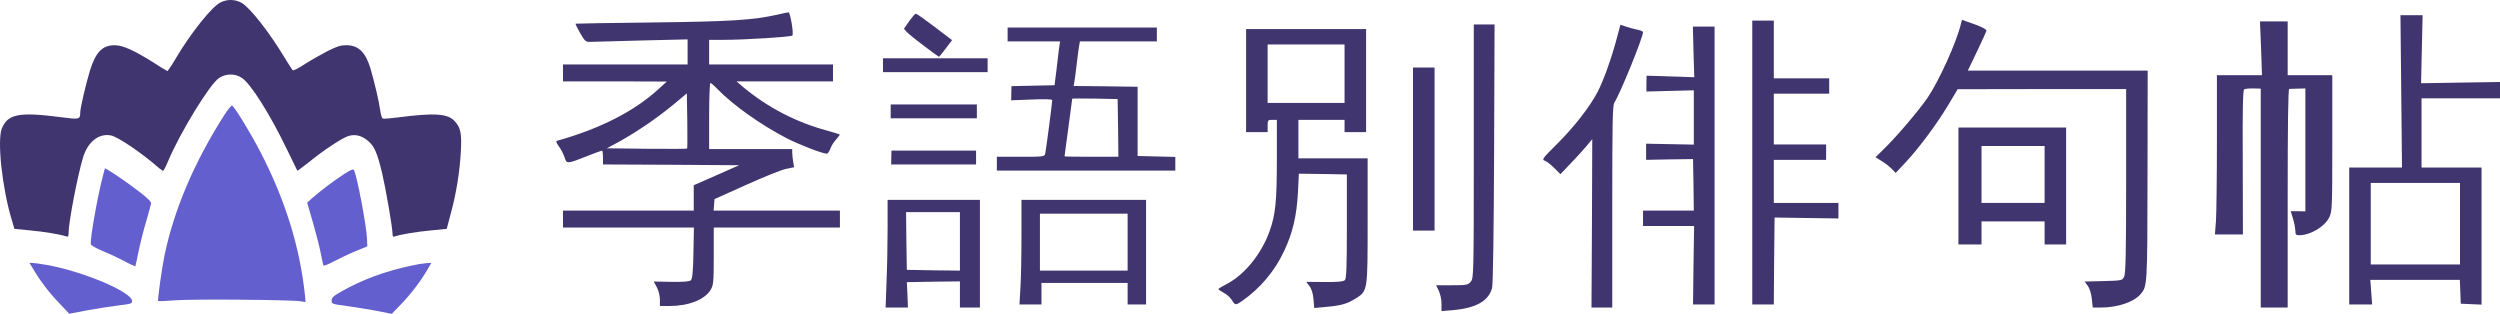
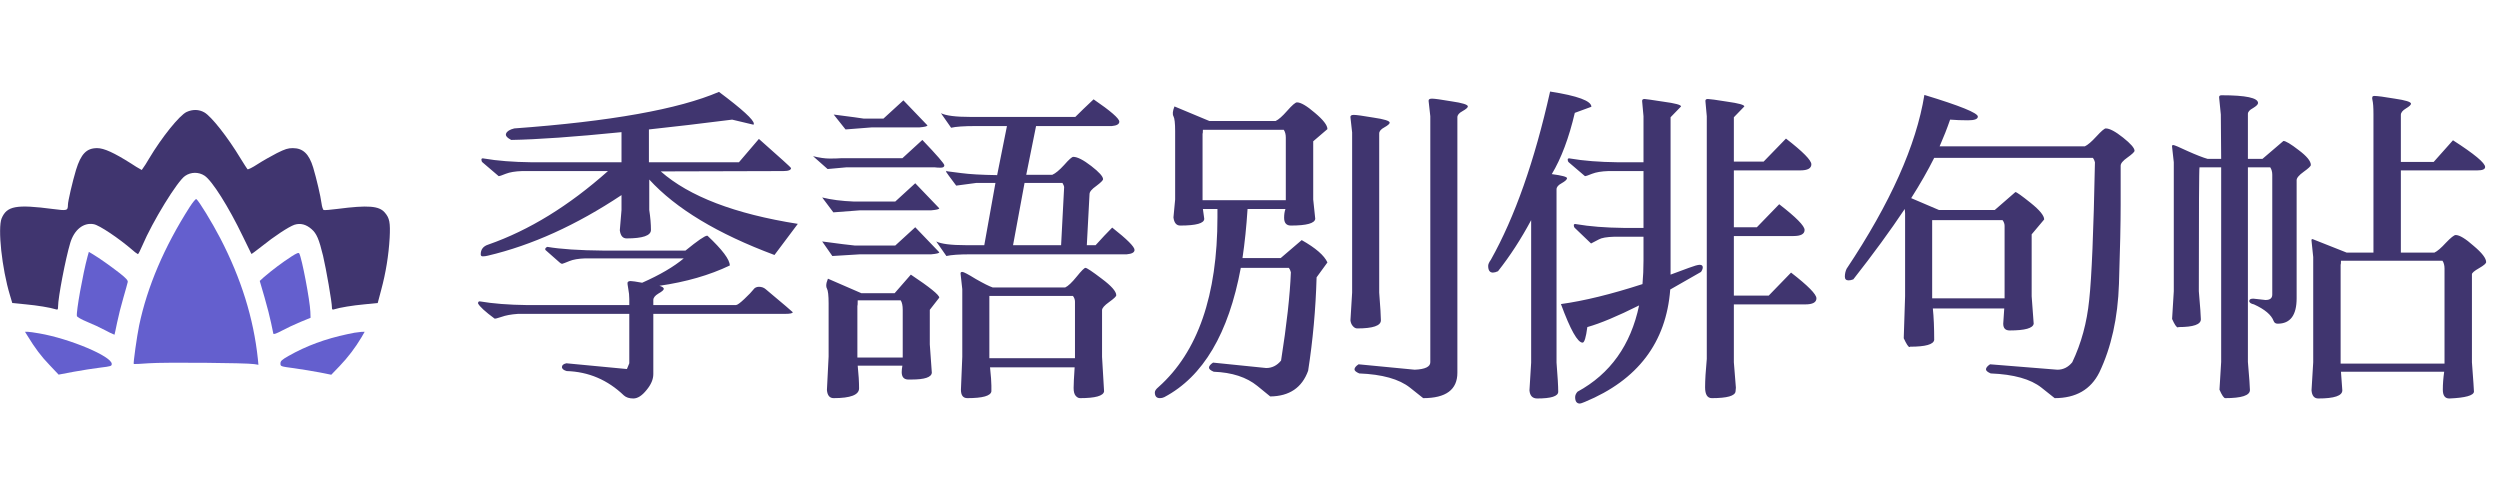
- <svg xmlns="http://www.w3.org/2000/svg" width="1624.917" height="204.001" viewBox="0 0 1624.917 204.001">
-   <defs>
-     <style>.a{fill:#40356f;}.b{fill:#645fce;}</style>
-   </defs>
-   <g transform="translate(225.917 273.892)">
-     <path class="a" d="M733.543-608.383c-5.391,2.443-19.12,19.457-28.975,36.051a92.724,92.724,0,0,1-5.559,8.676,94.989,94.989,0,0,1-8.17-4.97c-13.14-8.339-20.889-11.877-26.112-11.877-8.17,0-12.466,4.464-16.257,16.762-2.611,8.676-6.233,24.09-6.233,27.038-.084,4.38-.59,4.548-11.455,3.117-28.3-3.706-35.461-2.359-39.5,7.16-3.117,7.665.168,38.746,6.4,59.3l1.769,5.98,10.276,1.011c9.013.842,18.868,2.443,23.332,3.875,1.348.421,1.6.084,1.6-2.19,0-6.907,5.728-36.809,9.35-48.938,3.032-10.192,10.192-16,18.11-14.488,4.3.758,19.2,10.782,29.734,19.878a24.268,24.268,0,0,0,4.212,3.2c.337,0,1.853-2.948,3.369-6.57,7.918-18.7,27.038-49.865,32.934-53.739a13.359,13.359,0,0,1,14.909-.168c5.812,3.79,18.531,24.006,29.481,46.832,3.538,7.244,6.486,13.309,6.57,13.477.168.168,3.538-2.443,7.665-5.643,10.023-8.086,21.058-15.33,25.438-16.846,4.549-1.432,8.929-.337,13.14,3.369,3.875,3.369,5.728,7.665,8.844,20.552,2.443,10.445,6.823,35.714,6.823,39.841,0,1.516.337,1.853,1.6,1.432,4.464-1.432,14.319-3.032,23.416-3.875l10.192-1.011,2.7-10.192a197.566,197.566,0,0,0,6.486-40.094c.59-11.708-.084-15.162-3.706-19.373-4.38-5.222-12.887-5.9-36.388-2.864-5.307.674-10.024,1.1-10.613.842-.59-.169-1.348-2.527-1.685-5.138-.674-5.391-3.875-19.036-6.4-27.544-3.2-10.529-7.833-14.993-15.667-14.993-3.706,0-5.9.674-12.3,3.875-4.212,2.19-10.95,5.98-14.825,8.507s-7.328,4.3-7.749,3.875c-.337-.337-2.78-4.212-5.391-8.423-9.771-16.257-22.405-32.345-27.8-35.377A14.539,14.539,0,0,0,733.543-608.383Z" transform="translate(-816 336)" />
-     <path class="b" d="M755.131-522.338c-19.542,30.66-32.682,61.489-38.915,91.391-1.685,8.17-4.633,29.144-4.127,29.649.168.084,5.475-.084,11.708-.59,11.371-.842,74.966-.337,81.03.674l3.117.505-.421-4.464c-3.285-31.334-12.887-62.078-28.891-92.991-6.317-12.214-16.594-29.06-18.447-30.239C759.68-528.656,757.49-525.96,755.131-522.338Z" transform="translate(-835.23 323.153)" />
-     <path class="b" d="M668.359-476.478c-3.622,13.477-8.844,42.621-8.17,45.822.168.758,3.369,2.611,7.833,4.464,4.212,1.685,10.613,4.717,14.235,6.654a63.625,63.625,0,0,0,6.823,3.285c.084-.084,1.011-4.3,2.022-9.35,1.011-4.97,3.2-13.73,4.885-19.373,1.6-5.559,3.117-10.95,3.285-11.877.253-1.263-1.263-2.948-6.149-6.823-7.075-5.475-15.583-11.54-20.637-14.572L669.37-480.1Z" transform="translate(-827.046 315.533)" />
-     <path class="b" d="M851.527-476.4a206.675,206.675,0,0,0-21.31,16l-3.117,2.864,3.706,12.719c2.022,6.991,4.3,15.92,5.054,19.794s1.516,7.581,1.685,8.086c.253.758,2.443-.084,6.739-2.358,3.453-1.853,9.855-4.885,14.151-6.654l7.749-3.2-.169-4.717c-.337-8.676-6.486-41.1-8.507-44.811C857-479.515,855.739-479.094,851.527-476.4Z" transform="translate(-853.375 315.37)" />
-     <path class="b" d="M614.737-403.883a119.743,119.743,0,0,0,17.015,22.574l6.907,7.328,11.54-2.19c6.4-1.179,15.583-2.611,20.468-3.2,8.255-1.011,8.844-1.179,8.844-2.864,0-5.812-32.008-19.373-55.677-23.5-3.875-.674-7.918-1.263-9.013-1.263H612.8Z" transform="translate(-819.582 304.006)" />
-     <path class="b" d="M897.8-405.231c-17.436,3.706-31.924,9.1-45.569,16.846-5.307,3.032-6.233,3.959-6.233,5.812,0,2.274.084,2.274,10.782,3.706,5.9.842,14.656,2.274,19.457,3.2l8.844,1.769,6.4-6.654a123.043,123.043,0,0,0,16.762-22.069l2.527-4.38-2.7.084A74.506,74.506,0,0,0,897.8-405.231Z" transform="translate(-856.355 304.006)" />
-     <path class="a" d="M279.5-264.4c-15.9,3.6-30.6,4.5-81,5.1-27.5.3-50.2.7-50.3.8-.2.2,1.2,3,3,6.2,3.3,5.6,3.6,5.8,7.4,5.6,2.1-.1,17.1-.5,33.2-.9l29.2-.7V-232H140v11h33.8l33.7.1-5.5,5c-15.9,14.5-38,25.7-65.8,33.5-.9.3-.6,1.3,1.1,3.6a28.278,28.278,0,0,1,3.7,7.1c1.4,4.5,1.5,4.5,15.1-.9,4.8-1.9,8.9-3.4,9.3-3.4.3,0,.6,2,.6,4.5v4.5l44.3.2,44.2.3L239.8-160,225-153.5V-137H140v11h85.1l-.3,16.5c-.2,11.8-.7,16.8-1.6,17.7s-4.5,1.2-12.7,1.1L199-90.9l2,3.7a19.632,19.632,0,0,1,2,7.9V-75h6.3c12.2,0,22.8-4.1,26.6-10.4,1.9-3.1,2.1-4.9,2.1-22V-126h82v-11H237.9l.3-3.7.3-3.8,20.5-9.2c11.3-5.1,22.9-9.8,25.9-10.4l5.3-1.1-.6-3.6a54.827,54.827,0,0,1-.6-6V-177H235v-21.5c0-11.8.4-21.5.8-21.5s2.6,1.8,4.7,4.1c10.1,10.4,28.2,23.2,44.8,31.8,8.6,4.4,23.4,10.1,26.3,10.1.5,0,1.5-1.5,2.2-3.3a19.526,19.526,0,0,1,3.8-6c1.4-1.6,2.4-3,2.3-3.2-.2-.1-3.9-1.3-8.2-2.5a142.972,142.972,0,0,1-54.1-27.9l-4.8-4.1h62.7v-11H235v-16h9.8c13.3,0,43.5-1.9,44.3-2.8,1-1.1-1.4-15.2-2.5-15.1C286-265.8,282.8-265.2,279.5-264.4Zm-58.8,87.1c-.2.2-12.1.2-26.3.1l-25.9-.3,8-4.3A245.736,245.736,0,0,0,212-206.1l8.5-7.1.3,17.8C220.9-185.7,220.9-177.5,220.7-177.3Z" />
-     <path class="a" d="M365.5-260.8c-1.6,2.3-3.3,4.7-3.7,5.3-.5.7,3.5,4.4,10.7,9.8,6.3,4.8,11.6,8.7,11.8,8.7.3,0,2.3-2.4,4.5-5.4l4.1-5.4-11.3-8.6c-6.2-4.7-11.7-8.6-12.2-8.6S367.2-263.1,365.5-260.8Z" />
-     <path class="a" d="M1334.8-214.5l.5,49.5H1301v89h14.9l-.6-8-.6-8h58.2l.3,7.7.3,7.8,6.8.3,6.7.3V-165h-39v-45h51v-10.6l-25.6.4-25.7.4.5-22.1.5-22.1h-14.4Zm38.2,86V-102h-58v-53h58Z" />
-     <path class="a" d="M913-168.3V-76h14l.2-28.2.3-28.3,20.8.3,20.7.3V-142H927v-28h34v-10H927v-33h36v-10H927v-37.5H913Z" />
-     <path class="a" d="M1048.6-258.3c-2.9,12-14,36.5-21.5,47.7-5.8,8.5-19.8,25-28.5,33.5l-5.5,5.4,4.3,2.7a38.749,38.749,0,0,1,6.5,5.1l2.3,2.4,6.6-7c8.6-9.2,20.4-25.1,27.8-37.5l5.9-9.9,54.8-.1H1156v59.7c0,46.2-.3,60.4-1.3,62.3-1.2,2.4-1.6,2.5-13.5,2.8l-12.2.3,2,2.7c1.3,1.7,2.3,5.1,2.7,8.5l.6,5.7h5.3c10.7,0,21.3-3.5,25.7-8.6,4.5-5.2,4.5-5.4,4.6-77.2l.1-68.2H1053.1l5.9-12.3c3.2-6.7,6-12.8,6.2-13.5.2-.9-2.5-2.4-7.7-4.3-4.4-1.5-8.1-2.9-8.1-2.9A9.552,9.552,0,0,0,1048.6-258.3Z" />
-     <path class="a" d="M1243.7-242.5l.6,17.5H1215v42.8c0,23.6-.3,46.9-.6,51.8l-.7,8.9h18.2l-.1-46.8c-.2-33.7.1-47,.9-47.5.6-.4,3.3-.7,6-.6l4.8.1V-74H1261v-71c0-46.6.3-71,1-71.1.6,0,3.1-.1,5.8-.2l4.7-.1v79.9l-4.7-.1H1263c0,.1.7,2.3,1.5,5a36.009,36.009,0,0,1,1.5,7.8c0,2.4.4,2.8,2.8,2.8,7.2-.2,16.3-5.6,19.2-11.6,1.9-3.8,2-6.2,2-48.2V-225h-29v-35h-18Z" />
-     <path class="a" d="M732-175.6c0,79.7-.1,82.5-1.9,84.7s-2.6,2.4-12.3,2.4H707.5l1.7,3.5a21.239,21.239,0,0,1,1.8,8.4v4.9l7.3-.6c15.2-1.3,23.4-6,25.6-14.5.6-2.2,1.1-37.2,1.3-87.5l.3-83.7H732Z" />
-     <path class="a" d="M825-249.2c-3.4,12.9-8.7,27.8-12.6,35.2-5.1,9.7-15.4,22.9-26.6,34-8.9,8.8-9.7,9.9-7.8,10.5,1.2.4,4,2.5,6.2,4.7l4.1,4.1,6.6-6.9c3.7-3.8,8.3-8.9,10.4-11.4l3.7-4.5-.2,54.8L808.5-74H822v-65.5c0-55.6.2-65.9,1.4-67.8,3.7-5.6,18.6-42.3,18.6-45.7,0-.5-1.7-1.2-3.7-1.6a62.1,62.1,0,0,1-7.4-2l-3.6-1.2Z" />
-     <path class="a" d="M874.8-240.1l.5,16.4-15.5-.5-15.5-.5-.1,5.1v5.2l15.4-.4,15.4-.4v35.3l-15.5-.3-15.5-.3V-170l15.3-.3,15.2-.2.3,16.7L875-137H842v10h33.2l-.4,25.5L874.5-76h14V-256.6H874.4Z" />
-     <path class="a" d="M429-251.5v4.5h34.1l-.7,4.7c-.3,2.7-1.1,9.1-1.7,14.3l-1.2,9.5-14,.3-14,.3-.1,4.6-.1,4.6,13.4-.5c8.4-.4,13.3-.2,13.3.4,0,1.7-4,32.2-4.5,34.5s-.8,2.3-16,2.3H422v9H538v-8.9l-12.2-.3-12.3-.3v-45l-20.8-.3-20.8-.2.5-2.8c.3-1.5,1-7,1.6-12.2s1.3-10.5,1.6-11.8l.4-2.2h50v-9H429Zm71.8,60.7L501-172H483.5c-9.6,0-17.5-.1-17.5-.3,0-.1,1.1-8.5,2.5-18.7s2.5-18.6,2.5-18.8c0-.1,6.6-.1,14.8,0l14.7.3Z" />
-     <path class="a" d="M584-221.5V-188h14v-4c0-3.8.2-4,3-4h3v25.6c0,27.5-.9,36.1-4.7,46.7-5.3,14.8-16.2,28.3-27.7,34.3-3.1,1.6-5.6,3.1-5.6,3.4s1.6,1.4,3.6,2.5a14.869,14.869,0,0,1,5.2,4.7c2,3.4,2.5,3.4,6.5.6a81.528,81.528,0,0,0,27.3-32.3c5.6-11.7,8.3-23,9.1-38.3l.6-12.2,15.6.2,15.6.3v33.7c0,26.5-.3,34-1.3,35-1,.9-4.7,1.3-13.2,1.2l-11.9-.1,2.1,2.8c1.4,1.8,2.3,4.9,2.6,8.5l.5,5.7,7.6-.7c10-.9,13.7-2,19.2-5.4,8-5.1,7.9-4.4,7.9-50.6V-171H618v-25h30v8h14v-67H584Zm64-4.5v19H598v-38h50Z" />
-     <path class="a" d="M348-231.5v4.5h68v-9H348Z" />
-     <path class="a" d="M692.5-177v53h14V-230h-14Z" />
-     <path class="a" d="M353-201.5v4.5h56v-9H353Z" />
-     <path class="a" d="M1047-153v38h15v-15h41v15h14v-76h-70Zm56-7.5V-142h-41v-37h41Z" />
-     <path class="a" d="M353.4-171.5l-.1,4.5h55.2v-9h-55Z" />
-     <path class="a" d="M351-125.8c0,10.1-.3,25.8-.7,35L349.7-74h14.5l-.3-8.3-.4-8.2,17.3-.3L398-91v17h13v-70H351Zm47,8.8v19l-17.2-.2-17.3-.3-.3-18.8L363-136h35Z" />
-     <path class="a" d="M438-120.3c0,13.1-.3,28.4-.7,34L436.7-76H451V-90h56v14h12v-68H438Zm69,3.8V-98H450v-37h57Z" />
-   </g>
+ <svg xmlns="http://www.w3.org/2000/svg" width="591" height="118" viewBox="0 0 591 118" fill="none">
+   <path d="M44.129 26.463C42.472 27.212 38.251 32.432 35.221 37.523C34.701 38.441 34.13 39.33 33.511 40.185C32.649 39.719 31.811 39.21 30.999 38.66C26.959 36.102 24.577 35.017 22.971 35.017C20.459 35.017 19.138 36.386 17.973 40.159C17.17 42.821 16.057 47.55 16.057 48.454C16.031 49.798 15.875 49.85 12.535 49.41C3.833 48.273 1.632 48.687 0.389 51.607C-0.569 53.959 0.441 63.494 2.357 69.8L2.901 71.634L6.06 71.945C8.831 72.203 11.861 72.694 13.234 73.133C13.648 73.262 13.726 73.159 13.726 72.461C13.726 70.342 15.487 61.169 16.601 57.447C17.533 54.321 19.734 52.537 22.168 53.002C23.489 53.235 28.073 56.31 31.31 59.101C31.704 59.475 32.139 59.804 32.605 60.083C32.709 60.083 33.175 59.179 33.641 58.068C36.075 52.331 41.954 42.769 43.767 41.581C44.439 41.118 45.234 40.866 46.051 40.857C46.867 40.848 47.668 41.082 48.35 41.529C50.137 42.692 54.048 48.894 57.414 55.897C58.502 58.119 59.408 59.98 59.434 60.032C59.486 60.083 60.522 59.282 61.791 58.3C64.873 55.819 68.265 53.597 69.612 53.132C71.01 52.692 72.357 53.028 73.652 54.165C74.843 55.199 75.413 56.517 76.371 60.471C77.122 63.675 78.469 71.428 78.469 72.694C78.469 73.159 78.572 73.262 78.961 73.133C80.333 72.694 83.363 72.203 86.16 71.945L89.294 71.634L90.122 68.508C91.209 64.487 91.877 60.365 92.117 56.207C92.298 52.615 92.091 51.555 90.977 50.263C89.63 48.661 87.015 48.454 79.789 49.385C78.158 49.591 76.708 49.721 76.526 49.643C76.345 49.591 76.112 48.868 76.008 48.067C75.801 46.413 74.817 42.227 74.04 39.617C73.056 36.386 71.632 35.017 69.223 35.017C68.084 35.017 67.411 35.223 65.442 36.205C64.148 36.877 62.076 38.04 60.885 38.815C59.693 39.591 58.632 40.133 58.502 40.004C58.398 39.901 57.647 38.712 56.845 37.42C53.84 32.432 49.956 27.497 48.299 26.566C47.03 25.843 45.553 25.817 44.129 26.463Z" fill="#40356F" />
+   <path d="M44.854 48.919C38.846 58.326 34.806 67.784 32.89 76.958C32.372 79.465 31.465 85.899 31.621 86.054C31.673 86.08 33.304 86.028 35.221 85.873C38.717 85.615 58.269 85.77 60.133 86.08L61.092 86.235L60.962 84.865C59.952 75.252 57 65.82 52.08 56.336C50.137 52.589 46.978 47.421 46.408 47.059C46.253 46.981 45.579 47.808 44.854 48.919Z" fill="#645FCE" />
+   <path d="M20.692 60.652C19.579 64.786 17.973 73.728 18.18 74.71C18.232 74.942 19.216 75.511 20.589 76.079C21.884 76.596 23.852 77.526 24.965 78.121C25.644 78.498 26.344 78.835 27.063 79.129C27.089 79.103 27.374 77.811 27.684 76.26C27.995 74.735 28.669 72.048 29.186 70.317C29.679 68.611 30.145 66.957 30.197 66.673C30.274 66.285 29.808 65.768 28.306 64.58C26.131 62.9 23.515 61.039 21.961 60.109L21.003 59.541L20.692 60.652Z" fill="#645FCE" />
+   <path d="M68.913 60.626C66.625 62.12 64.437 63.76 62.361 65.536L61.403 66.414L62.542 70.317C63.163 72.461 63.863 75.201 64.096 76.389C64.329 77.578 64.562 78.715 64.614 78.87C64.692 79.103 65.365 78.844 66.686 78.147C67.747 77.578 69.716 76.648 71.036 76.105L73.419 75.123L73.367 73.676C73.263 71.014 71.373 61.065 70.751 59.928C70.596 59.67 70.208 59.799 68.913 60.626Z" fill="#645FCE" />
+   <path d="M6.501 79.387C8.21 82.204 9.79 84.323 11.732 86.312L13.855 88.561L17.403 87.889C19.372 87.527 22.194 87.088 23.696 86.907C26.234 86.597 26.416 86.545 26.416 86.028C26.416 84.245 16.575 80.085 9.297 78.818C8.106 78.612 6.863 78.431 6.527 78.431H5.905L6.501 79.387Z" fill="#645FCE" />
+   <path d="M82.224 78.974C76.863 80.111 72.409 81.764 68.213 84.142C66.582 85.072 66.297 85.356 66.297 85.925C66.297 86.623 66.323 86.623 69.612 87.062C71.425 87.32 74.118 87.76 75.594 88.044L78.313 88.587L80.281 86.545C82.249 84.489 83.978 82.218 85.435 79.775L86.212 78.431L85.383 78.457C84.319 78.555 83.263 78.728 82.224 78.974Z" fill="#645FCE" />
+   <path d="M161.644 61.08H138.364C136.764 61.133 135.511 61.347 134.604 61.72C133.698 62.093 133.138 62.307 132.924 62.36C132.711 62.36 132.498 62.253 132.284 62.04L128.924 59.08C128.818 58.76 128.978 58.52 129.404 58.36C132.498 58.893 136.924 59.187 142.684 59.24C148.444 59.24 154.898 59.24 162.044 59.24C164.924 56.893 166.631 55.72 167.164 55.72H167.244C170.764 59.027 172.524 61.373 172.524 62.76C167.724 65.053 162.178 66.653 155.884 67.56C156.578 67.773 156.924 68.013 156.924 68.28C156.924 68.547 156.498 68.92 155.644 69.4C154.844 69.88 154.444 70.387 154.444 70.92V72.12H173.964C174.284 72.12 174.951 71.64 175.964 70.68C177.031 69.667 177.724 68.947 178.044 68.52C178.364 68.04 178.818 67.8 179.404 67.8C180.044 67.8 180.578 67.987 181.004 68.36C185.271 71.933 187.404 73.747 187.404 73.8C187.404 74.067 186.791 74.2 185.564 74.2H154.444V88.44C154.444 89.667 153.911 90.92 152.844 92.2C151.778 93.533 150.738 94.2 149.724 94.2C148.764 94.2 148.018 93.96 147.484 93.48C143.644 89.8 139.138 87.88 133.964 87.72C133.218 87.507 132.844 87.187 132.844 86.76C132.844 86.333 133.191 86.04 133.884 85.88L148.204 87.24L148.764 85.88V74.2H122.444C120.844 74.307 119.538 74.547 118.524 74.92C117.564 75.24 117.031 75.373 116.924 75.32C114.684 73.667 113.378 72.467 113.004 71.72C113.004 71.4 113.138 71.24 113.404 71.24C116.498 71.773 120.231 72.067 124.604 72.12H148.764V70.68C148.764 69.88 148.684 69.08 148.524 68.28C148.364 67.427 148.311 66.92 148.364 66.76C148.471 66.547 148.711 66.44 149.084 66.44C149.458 66.44 150.364 66.573 151.804 66.84C156.018 64.973 159.298 63.053 161.644 61.08ZM153.484 49.64C153.751 51.4 153.884 52.973 153.884 54.36C153.884 55.693 151.964 56.36 148.124 56.36C147.218 56.36 146.684 55.72 146.524 54.44L146.924 49.64V46.12C136.258 53.213 125.724 57.987 115.324 60.44C114.898 60.547 114.498 60.6 114.124 60.6C113.804 60.6 113.644 60.44 113.644 60.12C113.644 58.947 114.258 58.173 115.484 57.8C125.084 54.44 134.498 48.653 143.724 40.44H123.404C121.804 40.493 120.524 40.707 119.564 41.08C118.658 41.453 118.098 41.64 117.884 41.64L114.044 38.36C113.884 38.2 113.804 37.987 113.804 37.72C113.804 37.453 114.018 37.373 114.444 37.48C117.538 38.013 121.271 38.307 125.644 38.36H146.924V31.24C135.778 32.36 127.084 32.973 120.844 33.08C119.831 32.547 119.431 32.04 119.644 31.56C119.858 31.027 120.498 30.627 121.564 30.36C144.284 28.707 160.418 25.827 169.964 21.72C175.458 25.827 178.204 28.333 178.204 29.24C178.204 29.347 178.178 29.427 178.124 29.48L173.084 28.28C165.938 29.187 159.378 29.96 153.404 30.6V38.36H174.684L179.404 32.84C184.471 37.32 187.004 39.613 187.004 39.72C187.004 40.2 186.391 40.44 185.164 40.44L156.204 40.52C162.924 46.44 173.724 50.573 188.604 52.92L183.084 60.28C169.644 55.267 159.778 49.32 153.484 42.44V49.64ZM213.564 23.72L219.244 29.64C219.244 29.853 218.604 30.013 217.324 30.12H206.044L199.884 30.6L197.084 27.08C201.244 27.613 203.618 27.933 204.204 28.04H208.844L213.564 23.72ZM216.364 53.72L222.044 59.64C222.044 59.853 221.404 60.013 220.124 60.12H203.324L196.764 60.52L194.364 57.08C198.311 57.613 200.871 57.933 202.044 58.04H211.644L216.364 53.72ZM216.364 43.32L222.044 49.24C222.044 49.453 221.404 49.613 220.124 49.72H203.324L197.004 50.2L194.364 46.68C196.498 47.213 198.978 47.533 201.804 47.64H211.644L216.364 43.32ZM221.004 39.56H200.044L195.644 39.96L192.204 36.92C193.698 37.293 195.004 37.48 196.124 37.48C197.244 37.48 198.151 37.453 198.844 37.4H213.324L218.044 33.08C221.511 36.707 223.244 38.707 223.244 39.08C223.244 39.453 222.951 39.64 222.364 39.64C221.778 39.64 221.324 39.613 221.004 39.56ZM212.924 71H202.764C202.764 71.853 202.738 72.307 202.684 72.36V84.52H213.404V73.24C213.404 72.227 213.244 71.48 212.924 71ZM203.644 69.32H211.484L215.324 64.92C219.804 67.907 222.044 69.72 222.044 70.36L219.804 73.24V81.4L220.284 88.12C220.178 89.187 218.578 89.72 215.484 89.72H214.604C213.644 89.667 213.164 89.08 213.164 87.96C213.164 87.533 213.218 87.027 213.324 86.44H202.764C202.978 88.52 203.084 90.307 203.084 91.8C203.084 93.347 201.084 94.12 197.084 94.12C196.124 94.12 195.591 93.48 195.484 92.2L195.884 84.28V71.72C195.884 69.853 195.751 68.68 195.484 68.2C195.378 68.04 195.324 67.8 195.324 67.48C195.324 67.053 195.458 66.52 195.724 65.88L203.644 69.32ZM254.124 71.32C254.124 70.84 253.964 70.387 253.644 69.96H233.884V84.68H254.124V71.32ZM234.684 67.96H251.804C252.498 67.64 253.404 66.787 254.524 65.4C255.644 64.013 256.338 63.32 256.604 63.32C256.924 63.32 258.204 64.173 260.444 65.88C262.738 67.587 263.884 68.893 263.884 69.8C263.884 70.067 263.324 70.6 262.204 71.4C261.084 72.2 260.524 72.84 260.524 73.32V84.36L261.004 92.52C260.844 93.587 258.951 94.12 255.324 94.12C254.951 94.12 254.604 93.933 254.284 93.56C253.964 93.187 253.804 92.573 253.804 91.72C253.804 90.867 253.884 89.24 254.044 86.84H234.044C234.258 88.867 234.364 90.307 234.364 91.16V92.52C234.204 93.587 232.311 94.12 228.684 94.12C227.671 94.12 227.164 93.453 227.164 92.12L227.484 84.36V68.36L227.084 64.76C227.031 64.44 227.164 64.28 227.484 64.28C227.804 64.28 228.871 64.84 230.684 65.96C232.551 67.027 233.884 67.693 234.684 67.96ZM266.364 60.12H229.484C226.764 60.12 224.844 60.253 223.724 60.52L221.324 57.08C222.498 57.667 224.818 57.96 228.284 57.96H232.684L235.324 43.24H230.844L226.044 43.88C224.444 41.747 223.644 40.653 223.644 40.6C223.751 40.387 223.831 40.333 223.884 40.44C223.938 40.493 224.018 40.52 224.124 40.52C224.231 40.52 225.271 40.653 227.244 40.92C229.218 41.187 232.044 41.347 235.724 41.4L238.044 29.8H230.604C227.884 29.8 225.964 29.933 224.844 30.2L222.444 26.76C223.618 27.347 225.938 27.64 229.404 27.64H254.204C255.378 26.467 256.818 25.08 258.524 23.48C262.578 26.253 264.604 28.013 264.604 28.76C264.604 29.347 264.018 29.693 262.844 29.8H244.924L242.604 41.32C244.684 41.32 246.738 41.32 248.764 41.32C249.511 41 250.444 40.227 251.564 39C252.684 37.72 253.404 37.08 253.724 37.08C254.684 37.08 256.098 37.8 257.964 39.24C259.831 40.68 260.764 41.72 260.764 42.36C260.764 42.627 260.231 43.16 259.164 43.96C258.098 44.707 257.564 45.347 257.564 45.88L256.924 57.96H259.004C260.444 56.36 261.751 54.973 262.924 53.8C266.444 56.573 268.204 58.333 268.204 59.08C268.204 59.667 267.591 60.013 266.364 60.12ZM250.844 57.96C251.324 48.787 251.564 44.2 251.564 44.2C251.564 44.04 251.431 43.72 251.164 43.24H242.204L239.484 57.96H250.844ZM303.884 49.4H294.924C294.658 53.56 294.258 57.427 293.724 61H302.764L307.724 56.76C311.031 58.627 313.058 60.387 313.804 62.04L311.244 65.56C311.031 73.08 310.364 80.44 309.244 87.64C307.804 91.64 304.818 93.667 300.284 93.72L297.244 91.24C294.684 89.16 291.244 88.04 286.924 87.88C286.178 87.56 285.804 87.24 285.804 86.92C285.804 86.547 286.124 86.147 286.764 85.72L299.324 87C300.711 87 301.884 86.413 302.844 85.24C304.178 76.76 304.951 69.8 305.164 64.36C305.058 63.933 304.898 63.587 304.684 63.32H293.324C290.444 78.84 284.418 89.027 275.244 93.88C274.924 94.04 274.578 94.12 274.204 94.12C273.404 94.12 273.004 93.667 273.004 92.76C273.004 92.387 273.298 91.96 273.884 91.48C283.164 83.213 287.804 69.827 287.804 51.32C287.804 50.68 287.804 50.04 287.804 49.4H284.364L284.684 51.72C284.684 52.787 282.791 53.32 279.004 53.32C278.098 53.32 277.564 52.68 277.404 51.4L277.804 47.16V31C277.804 29.133 277.671 27.96 277.404 27.48C277.138 27 277.218 26.227 277.644 25.16L285.884 28.6H301.564C302.258 28.28 303.164 27.48 304.284 26.2C305.458 24.867 306.231 24.2 306.604 24.2C307.511 24.2 308.924 25.027 310.844 26.68C312.818 28.333 313.804 29.613 313.804 30.52L310.444 33.4V47.16L310.924 51.72C310.818 52.787 308.898 53.32 305.164 53.32C304.098 53.32 303.564 52.707 303.564 51.48C303.564 50.68 303.671 49.987 303.884 49.4ZM303.484 30.68H284.364C284.364 31.267 284.338 31.587 284.284 31.64V47.32H303.964V32.52C303.964 31.773 303.804 31.16 303.484 30.68ZM338.124 85.64V27.48L337.724 23.88C337.671 23.507 337.938 23.32 338.524 23.32C339.111 23.32 340.658 23.533 343.164 23.96C345.724 24.333 347.004 24.733 347.004 25.16C347.004 25.427 346.578 25.8 345.724 26.28C344.924 26.707 344.524 27.187 344.524 27.72V88.12C344.524 92.12 341.831 94.12 336.444 94.12L333.324 91.64C330.764 89.613 326.764 88.493 321.324 88.28C320.578 87.96 320.204 87.64 320.204 87.32C320.204 86.947 320.524 86.547 321.164 86.12L334.444 87.4C336.898 87.293 338.124 86.707 338.124 85.64ZM319.644 69.16V31.32L319.244 27.72C319.191 27.347 319.458 27.16 320.044 27.16C320.631 27.16 322.178 27.373 324.684 27.8C327.244 28.173 328.524 28.573 328.524 29C328.524 29.267 328.098 29.64 327.244 30.12C326.444 30.547 326.044 31.027 326.044 31.56V69.16C326.311 72.627 326.444 74.813 326.444 75.72C326.444 77 324.578 77.64 320.844 77.64C320.471 77.64 320.124 77.453 319.804 77.08C319.484 76.707 319.298 76.253 319.244 75.72L319.644 69.16ZM373.484 95.4C372.738 95.4 372.364 94.893 372.364 93.88C372.364 93.453 372.551 93.027 372.924 92.6C380.658 88.387 385.511 81.587 387.484 72.2C382.364 74.76 378.284 76.467 375.244 77.32C374.924 79.773 374.551 81 374.124 81C372.951 81 371.244 77.96 369.004 71.88C374.444 71.133 380.871 69.56 388.284 67.16C388.444 65.4 388.524 63.533 388.524 61.56V55.96H381.644C379.831 56.013 378.604 56.227 377.964 56.6C377.324 56.92 376.711 57.24 376.124 57.56L372.284 53.88C372.124 53.72 372.044 53.507 372.044 53.24C372.044 52.973 372.258 52.893 372.684 53C375.778 53.533 379.511 53.827 383.884 53.88H388.524V40.44H380.204C378.604 40.493 377.324 40.707 376.364 41.08C375.458 41.453 374.898 41.64 374.684 41.64L370.844 38.36C370.684 38.2 370.604 37.987 370.604 37.72C370.604 37.453 370.818 37.373 371.244 37.48C374.338 38.013 378.071 38.307 382.444 38.36H388.524V27.48L388.204 23.96C388.151 23.587 388.338 23.4 388.764 23.4C388.978 23.4 390.471 23.613 393.244 24.04C396.018 24.413 397.404 24.787 397.404 25.16L394.924 27.72V64.92C396.524 64.333 397.964 63.8 399.244 63.32C400.524 62.84 401.378 62.6 401.804 62.6C402.231 62.6 402.471 62.76 402.524 63.08C402.578 63.4 402.444 63.8 402.124 64.28C399.511 65.773 397.084 67.16 394.844 68.44C393.884 80.973 387.164 89.827 374.684 95C374.044 95.267 373.644 95.4 373.484 95.4ZM403.484 84.84V27.48L403.164 23.96C403.111 23.587 403.298 23.4 403.724 23.4C404.151 23.4 405.698 23.613 408.364 24.04C411.031 24.413 412.364 24.787 412.364 25.16L409.884 27.72V38.2H416.924C418.684 36.387 420.444 34.573 422.204 32.76C426.204 35.853 428.204 37.88 428.204 38.84C428.204 39.8 427.324 40.28 425.564 40.28H409.884V53.72H415.324C417.084 51.907 418.844 50.093 420.604 48.28C424.604 51.373 426.604 53.4 426.604 54.36C426.604 55.32 425.724 55.8 423.964 55.8H409.884V69.88H418.124C419.884 68.067 421.644 66.253 423.404 64.44C427.404 67.533 429.404 69.56 429.404 70.52C429.404 71.48 428.524 71.96 426.764 71.96H409.884V85.64L410.364 91.64C410.364 91.747 410.338 92.04 410.284 92.52C410.178 93.587 408.311 94.12 404.684 94.12C403.618 94.12 403.084 93.267 403.084 91.56C403.084 89.907 403.218 87.667 403.484 84.84ZM354.124 64.12C353.644 64.333 353.244 64.44 352.924 64.44C352.178 64.44 351.804 63.907 351.804 62.84C351.804 62.467 352.018 61.987 352.444 61.4C358.098 51.32 362.764 38.067 366.444 21.64C372.951 22.653 376.204 23.853 376.204 25.24L372.284 26.68C370.898 32.6 369.084 37.427 366.844 41.16C369.244 41.48 370.444 41.8 370.444 42.12C370.444 42.44 370.018 42.84 369.164 43.32C368.364 43.747 367.964 44.227 367.964 44.76V85.72C368.231 89.027 368.364 91.32 368.364 92.6C368.364 93.667 366.711 94.2 363.404 94.2C362.284 94.2 361.671 93.56 361.564 92.28L361.964 85.72V52.04C359.564 56.52 356.951 60.547 354.124 64.12ZM451.804 46.84L458.364 49.64H471.564L476.444 45.4C476.711 45.4 477.911 46.253 480.044 47.96C482.178 49.667 483.244 50.973 483.244 51.88L480.284 55.4V70.04L480.764 76.52C480.604 77.587 478.711 78.12 475.084 78.12C474.071 78.12 473.564 77.587 473.564 76.52L473.804 72.92H456.924C457.138 74.947 457.244 77.427 457.244 80.36C457.084 81.427 455.191 81.96 451.564 81.96C451.511 82.013 451.458 82.04 451.404 82.04C451.138 82.04 450.684 81.347 450.044 79.96L450.364 70.04V50.44L450.284 49.4C446.871 54.52 442.818 60.067 438.124 66.04C437.698 66.2 437.324 66.28 437.004 66.28C436.418 66.28 436.124 65.987 436.124 65.4C436.124 64.76 436.258 64.147 436.524 63.56C446.871 48.04 453.004 34.333 454.924 22.44C463.351 25 467.564 26.707 467.564 27.56C467.564 28.147 466.791 28.44 465.244 28.44C463.751 28.44 462.338 28.387 461.004 28.28C460.311 30.307 459.484 32.413 458.524 34.6H492.844C493.538 34.28 494.444 33.507 495.564 32.28C496.738 31 497.484 30.36 497.804 30.36C498.711 30.36 500.071 31.08 501.884 32.52C503.698 33.96 504.604 35 504.604 35.64C504.604 35.907 504.044 36.44 502.924 37.24C501.858 37.987 501.324 38.627 501.324 39.16C501.324 40.973 501.324 44.067 501.324 48.44C501.324 52.76 501.191 58.973 500.924 67.08C500.658 75.133 499.111 82.12 496.284 88.04C494.258 92.093 490.738 94.12 485.724 94.12L482.604 91.64C480.044 89.613 476.044 88.493 470.604 88.28C469.858 87.96 469.484 87.64 469.484 87.32C469.484 86.947 469.804 86.547 470.444 86.12L486.364 87.4C487.751 87.4 488.924 86.813 489.884 85.64C492.018 81.16 493.351 76.253 493.884 70.92C494.471 65.587 494.924 54.733 495.244 38.36C495.138 37.933 494.978 37.587 494.764 37.32H457.244C455.751 40.307 453.938 43.48 451.804 46.84ZM473.884 53.4C473.884 52.92 473.724 52.467 473.404 52.04H456.764V70.52H473.884V53.4ZM579.884 33.16C584.951 36.413 587.484 38.52 587.484 39.48C587.484 40.013 586.871 40.28 585.644 40.28H567.564V59.72H575.484C576.178 59.4 577.084 58.627 578.204 57.4C579.378 56.173 580.151 55.56 580.524 55.56C581.431 55.56 582.844 56.413 584.764 58.12C586.738 59.773 587.724 61.053 587.724 61.96C587.724 62.28 587.164 62.76 586.044 63.4C584.924 64.04 584.364 64.52 584.364 64.84V85.64C584.684 89.907 584.844 92.227 584.844 92.6C584.738 93.507 582.818 94.04 579.084 94.2C579.031 94.2 579.004 94.2 579.004 94.2C577.991 94.2 577.484 93.507 577.484 92.12C577.484 90.787 577.591 89.373 577.804 87.88H553.404L553.724 92.28C553.724 93.56 551.831 94.2 548.044 94.2C547.084 94.2 546.551 93.56 546.444 92.28L546.844 85.64V60.76L546.444 56.92C546.391 56.653 546.471 56.52 546.684 56.52L554.764 59.72H561.084V26.92C561.084 25.373 561.004 24.28 560.844 23.64C560.684 23 560.818 22.68 561.244 22.68C561.991 22.68 563.618 22.893 566.124 23.32C568.684 23.693 569.964 24.093 569.964 24.52C569.964 24.787 569.564 25.16 568.764 25.64C567.964 26.12 567.564 26.627 567.564 27.16V38.28H575.324L579.884 33.16ZM577.404 61.64H553.404C553.404 62.227 553.378 62.547 553.324 62.6V85.96H577.884V63.48C577.884 62.733 577.724 62.12 577.404 61.64ZM525.004 27.08L524.604 23.08C524.551 22.707 524.738 22.52 525.164 22.52C530.924 22.52 533.804 23.133 533.804 24.36C533.804 24.68 533.404 25.08 532.604 25.56C531.804 25.987 531.404 26.44 531.404 26.92V37.56H534.844L539.804 33.32C540.338 33.32 541.538 34.04 543.404 35.48C545.324 36.92 546.284 38.093 546.284 39C546.284 39.267 545.724 39.8 544.604 40.6C543.484 41.4 542.924 42.067 542.924 42.6V70.52C542.924 74.52 541.431 76.52 538.444 76.52C537.964 76.52 537.644 76.307 537.484 75.88C536.951 74.44 535.404 73.133 532.844 71.96C532.098 71.8 531.724 71.533 531.724 71.16C531.724 70.787 532.044 70.6 532.684 70.6L535.564 70.92C536.631 70.92 537.164 70.493 537.164 69.64V41.32C537.164 40.627 537.004 40.04 536.684 39.56H531.404V85.56C531.724 89.293 531.884 91.507 531.884 92.2C531.884 93.48 529.938 94.12 526.044 94.12C525.724 94.12 525.271 93.453 524.684 92.12L525.084 85.56V39.56H519.964C519.858 39.773 519.804 49.533 519.804 68.84C520.124 72.573 520.284 74.787 520.284 75.48C520.284 76.707 518.524 77.32 515.004 77.32C514.951 77.373 514.898 77.4 514.844 77.4C514.524 77.4 514.071 76.733 513.484 75.4L513.884 68.84V38.36L513.484 34.76C513.431 34.44 513.511 34.28 513.724 34.28C513.991 34.28 515.138 34.76 517.164 35.72C519.191 36.627 520.764 37.24 521.884 37.56H525.084L525.004 27.08Z" fill="#40356F" />
</svg>
